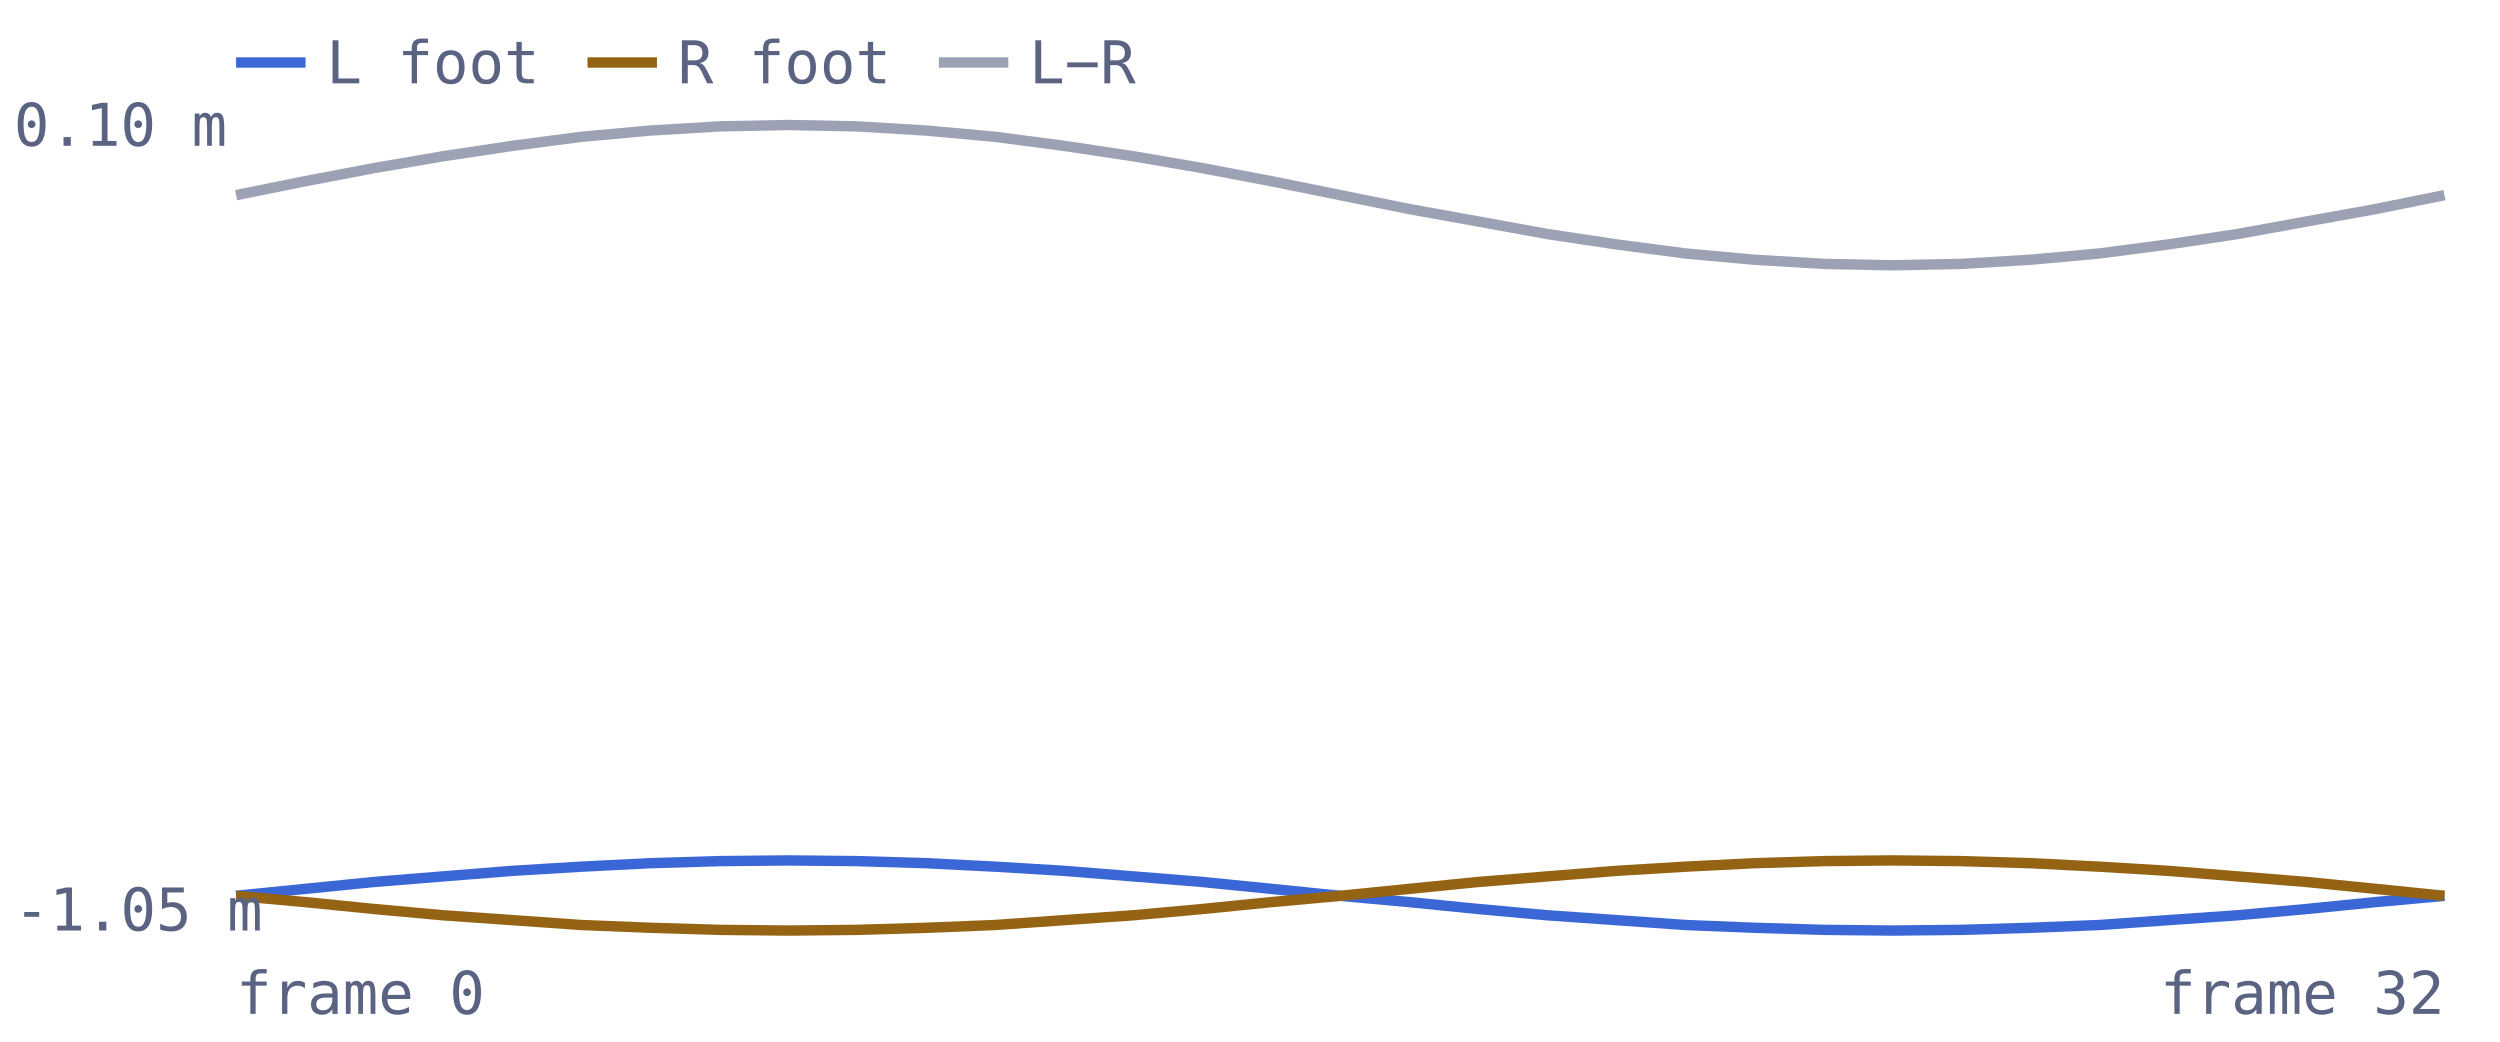
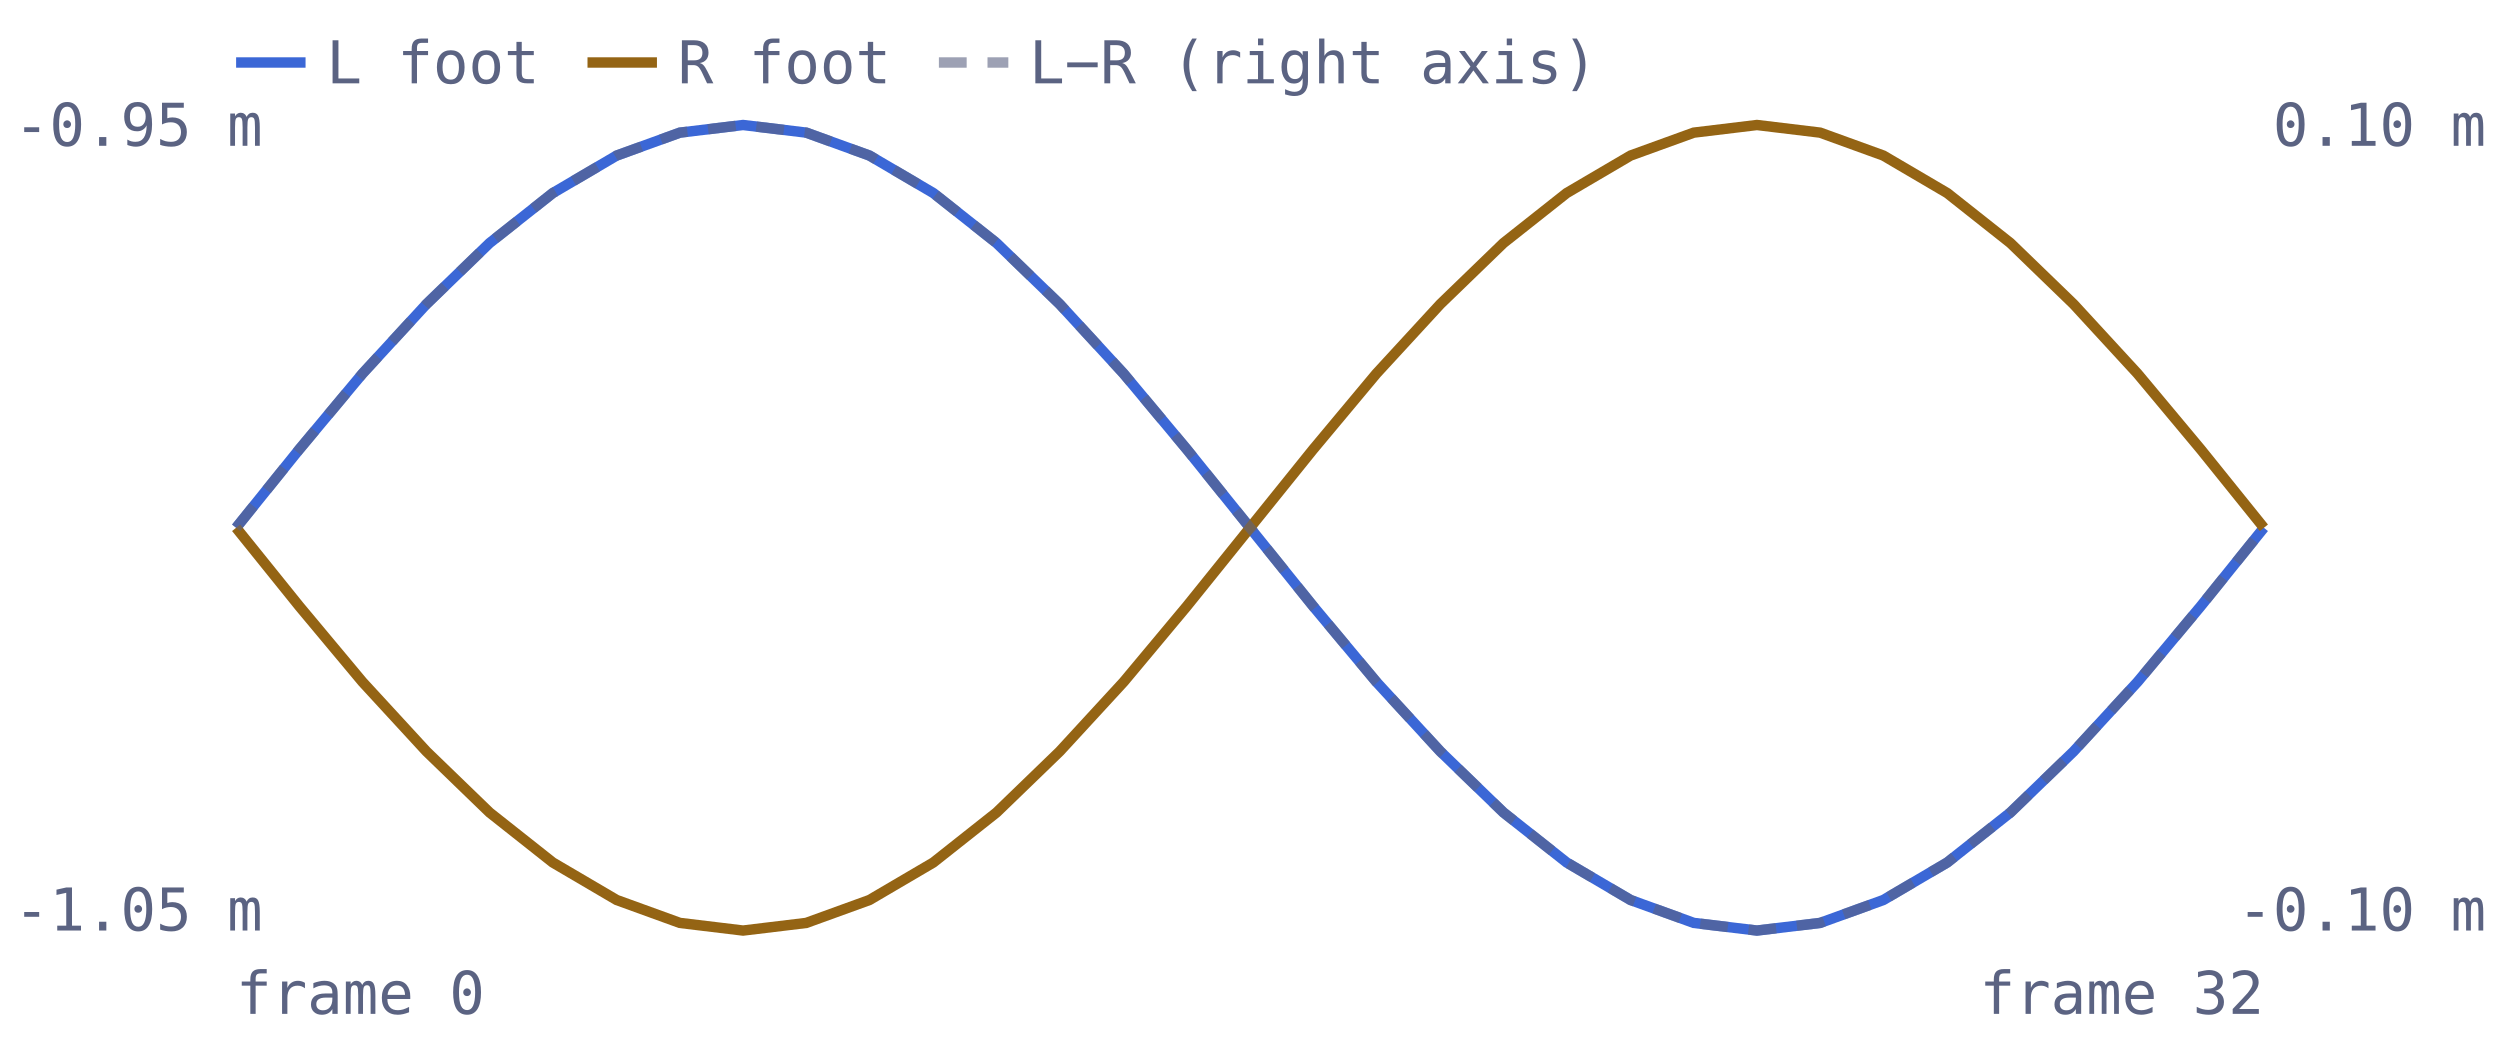
- <svg xmlns="http://www.w3.org/2000/svg" id="chart-run-ring-run-forward-foot-height" viewBox="0 0 360 150" width="100%" role="img" aria-label="run_forward — foot height relative to hips: L foot, R foot, L−R over frames 0 to 32, -1.05 to 0.10 m">
-   <style>#chart-run-ring-run-forward-foot-height .series-left,#chart-run-ring-run-forward-foot-height .series-right,#chart-run-ring-run-forward-foot-height .series-diff,#chart-run-ring-run-forward-foot-height .root-path{fill:none;stroke-width:1.5}#chart-run-ring-run-forward-foot-height .series-diff{opacity:.6}#chart-run-ring-run-forward-foot-height text{font:8.5px ui-monospace,monospace}#chart-run-ring-run-forward-foot-height .series-left{stroke:var(--as-accent,#3b67d6)}#chart-run-ring-run-forward-foot-height .series-right{stroke:var(--as-warning,#946414)}#chart-run-ring-run-forward-foot-height .series-diff{stroke:var(--as-muted,#5b6382)}#chart-run-ring-run-forward-foot-height .root-path{stroke:var(--as-pass,#287a3b)}#chart-run-ring-run-forward-foot-height .pathdot{fill:var(--as-error,#cf3f5b)}#chart-run-ring-run-forward-foot-height text{fill:var(--as-muted,#5b6382)}@media (prefers-color-scheme:dark){#chart-run-ring-run-forward-foot-height .series-left{stroke:var(--as-accent,#7aa2f7)}#chart-run-ring-run-forward-foot-height .series-right{stroke:var(--as-warning,#e0af68)}#chart-run-ring-run-forward-foot-height .series-diff{stroke:var(--as-muted,#9099b2)}#chart-run-ring-run-forward-foot-height .root-path{stroke:var(--as-pass,#9ece6a)}#chart-run-ring-run-forward-foot-height .pathdot{fill:var(--as-error,#f7768e)}#chart-run-ring-run-forward-foot-height text{fill:var(--as-muted,#9099b2)}}</style>
+ <svg xmlns="http://www.w3.org/2000/svg" id="chart-run-ring-run-forward-foot-height" viewBox="0 0 360 150" width="100%" role="img" aria-label="run_forward — foot height relative to hips over frames 0 to 32: L foot, R foot -1.05 to -0.95 m; L−R -0.10 to 0.10 m on its own right-hand axis">
+   <style>#chart-run-ring-run-forward-foot-height .series-left,#chart-run-ring-run-forward-foot-height .series-right,#chart-run-ring-run-forward-foot-height .series-diff,#chart-run-ring-run-forward-foot-height .root-path{fill:none;stroke-width:1.5}#chart-run-ring-run-forward-foot-height .series-diff{opacity:.6;stroke-dasharray:4 3}#chart-run-ring-run-forward-foot-height text{font:8.5px ui-monospace,monospace}#chart-run-ring-run-forward-foot-height .series-left{stroke:var(--as-accent,#3b67d6)}#chart-run-ring-run-forward-foot-height .series-right{stroke:var(--as-warning,#946414)}#chart-run-ring-run-forward-foot-height .series-diff{stroke:var(--as-muted,#5b6382)}#chart-run-ring-run-forward-foot-height .root-path{stroke:var(--as-pass,#287a3b)}#chart-run-ring-run-forward-foot-height .pathdot{fill:var(--as-error,#cf3f5b)}#chart-run-ring-run-forward-foot-height text{fill:var(--as-muted,#5b6382)}@media (prefers-color-scheme:dark){#chart-run-ring-run-forward-foot-height .series-left{stroke:var(--as-accent,#7aa2f7)}#chart-run-ring-run-forward-foot-height .series-right{stroke:var(--as-warning,#e0af68)}#chart-run-ring-run-forward-foot-height .series-diff{stroke:var(--as-muted,#9099b2)}#chart-run-ring-run-forward-foot-height .root-path{stroke:var(--as-pass,#9ece6a)}#chart-run-ring-run-forward-foot-height .pathdot{fill:var(--as-error,#f7768e)}#chart-run-ring-run-forward-foot-height text{fill:var(--as-muted,#9099b2)}}</style>
  <line class="series-left" x1="34.0" x2="44.0" y1="9" y2="9" />
  <text class="legend" x="47.0" y="12.0">L foot</text>
  <line class="series-right" x1="84.6" x2="94.6" y1="9" y2="9" />
  <text class="legend" x="97.6" y="12.0">R foot</text>
  <line class="series-diff" x1="135.2" x2="145.2" y1="9" y2="9" />
-   <text class="legend" x="148.2" y="12.0">L−R</text>
-   <path class="series-left" d="M34.0,129.0L43.9,128.0L53.9,127.0L63.8,126.2L73.8,125.4L83.7,124.8L93.6,124.3L103.6,124.0L113.5,123.9L123.4,124.0L133.4,124.3L143.3,124.8L153.2,125.4L163.2,126.2L173.1,127.0L183.1,128.0L193.0,129.0L202.9,129.9L212.9,130.9L222.8,131.8L232.8,132.5L242.7,133.2L252.6,133.6L262.6,133.9L272.5,134.0L282.4,133.9L292.4,133.6L302.3,133.2L312.2,132.5L322.2,131.8L332.1,130.9L342.1,129.9L352.0,129.0" fill="none" />
-   <path class="series-right" d="M34.0,129.0L43.9,129.9L53.9,130.9L63.8,131.8L73.8,132.5L83.7,133.2L93.6,133.6L103.6,133.9L113.5,134.0L123.4,133.9L133.4,133.6L143.3,133.2L153.2,132.5L163.2,131.8L173.1,130.9L183.1,129.9L193.0,129.0L202.9,128.0L212.9,127.0L222.8,126.2L232.8,125.4L242.7,124.8L252.6,124.3L262.6,124.0L272.5,123.9L282.4,124.0L292.4,124.3L302.3,124.8L312.2,125.4L322.2,126.2L332.1,127.0L342.1,128.0L352.0,129.0" fill="none" />
-   <path class="series-diff" d="M34.0,28.1L43.9,26.1L53.9,24.2L63.8,22.5L73.8,21.0L83.7,19.7L93.6,18.8L103.6,18.2L113.5,18.0L123.4,18.2L133.4,18.8L143.3,19.7L153.2,21.0L163.2,22.5L173.1,24.2L183.1,26.1L193.0,28.1L202.9,30.1L212.9,31.9L222.8,33.7L232.8,35.2L242.7,36.5L252.6,37.4L262.6,38.0L272.5,38.2L282.4,38.0L292.4,37.4L302.3,36.5L312.2,35.2L322.2,33.7L332.1,31.9L342.1,30.1L352.0,28.1" fill="none" />
-   <text class="axis" x="2.0" y="21.0">0.10 m</text>
+   <text class="legend" x="148.2" y="12.0">L−R (right axis)</text>
+   <path class="series-left" d="M34.0,76.0L43.1,64.7L52.2,53.8L61.4,43.8L70.5,35.0L79.6,27.8L88.8,22.4L97.9,19.1L107.0,18.0L116.1,19.1L125.2,22.4L134.4,27.8L143.5,35.0L152.6,43.8L161.8,53.8L170.9,64.7L180.0,76.0L189.1,87.3L198.2,98.2L207.4,108.2L216.5,117.0L225.6,124.2L234.8,129.6L243.9,132.9L253.0,134.0L262.1,132.9L271.2,129.6L280.4,124.2L289.5,117.0L298.6,108.2L307.8,98.2L316.9,87.3L326.0,76.0" fill="none" />
+   <path class="series-right" d="M34.0,76.0L43.1,87.3L52.2,98.2L61.4,108.2L70.5,117.0L79.6,124.2L88.8,129.6L97.9,132.9L107.0,134.0L116.1,132.9L125.2,129.6L134.4,124.2L143.5,117.0L152.6,108.2L161.8,98.2L170.9,87.3L180.0,76.0L189.1,64.7L198.2,53.8L207.4,43.8L216.5,35.0L225.6,27.8L234.8,22.4L243.9,19.1L253.0,18.0L262.1,19.1L271.2,22.4L280.4,27.8L289.5,35.0L298.6,43.8L307.8,53.8L316.9,64.7L326.0,76.0" fill="none" />
+   <path class="series-diff" d="M34.0,76.0L43.1,64.7L52.2,53.8L61.4,43.8L70.5,35.0L79.6,27.8L88.8,22.4L97.9,19.1L107.0,18.0L116.1,19.1L125.2,22.4L134.4,27.8L143.5,35.0L152.6,43.8L161.8,53.8L170.9,64.7L180.0,76.0L189.1,87.3L198.2,98.2L207.4,108.2L216.5,117.0L225.6,124.2L234.8,129.6L243.9,132.9L253.0,134.0L262.1,132.9L271.2,129.6L280.4,124.2L289.5,117.0L298.6,108.2L307.8,98.2L316.9,87.3L326.0,76.0" fill="none" />
+   <text class="axis" x="2.0" y="21.0">-0.95 m</text>
  <text class="axis" x="2.0" y="134.0">-1.05 m</text>
+   <text class="axis" x="358.0" y="21.0" text-anchor="end">0.10 m</text>
+   <text class="axis" x="358.0" y="134.0" text-anchor="end">-0.10 m</text>
  <text class="axis" x="34.0" y="146.0">frame 0</text>
-   <text class="axis" x="352.0" y="146.0" text-anchor="end">frame 32</text>
+   <text class="axis" x="326.0" y="146.0" text-anchor="end">frame 32</text>
</svg>
